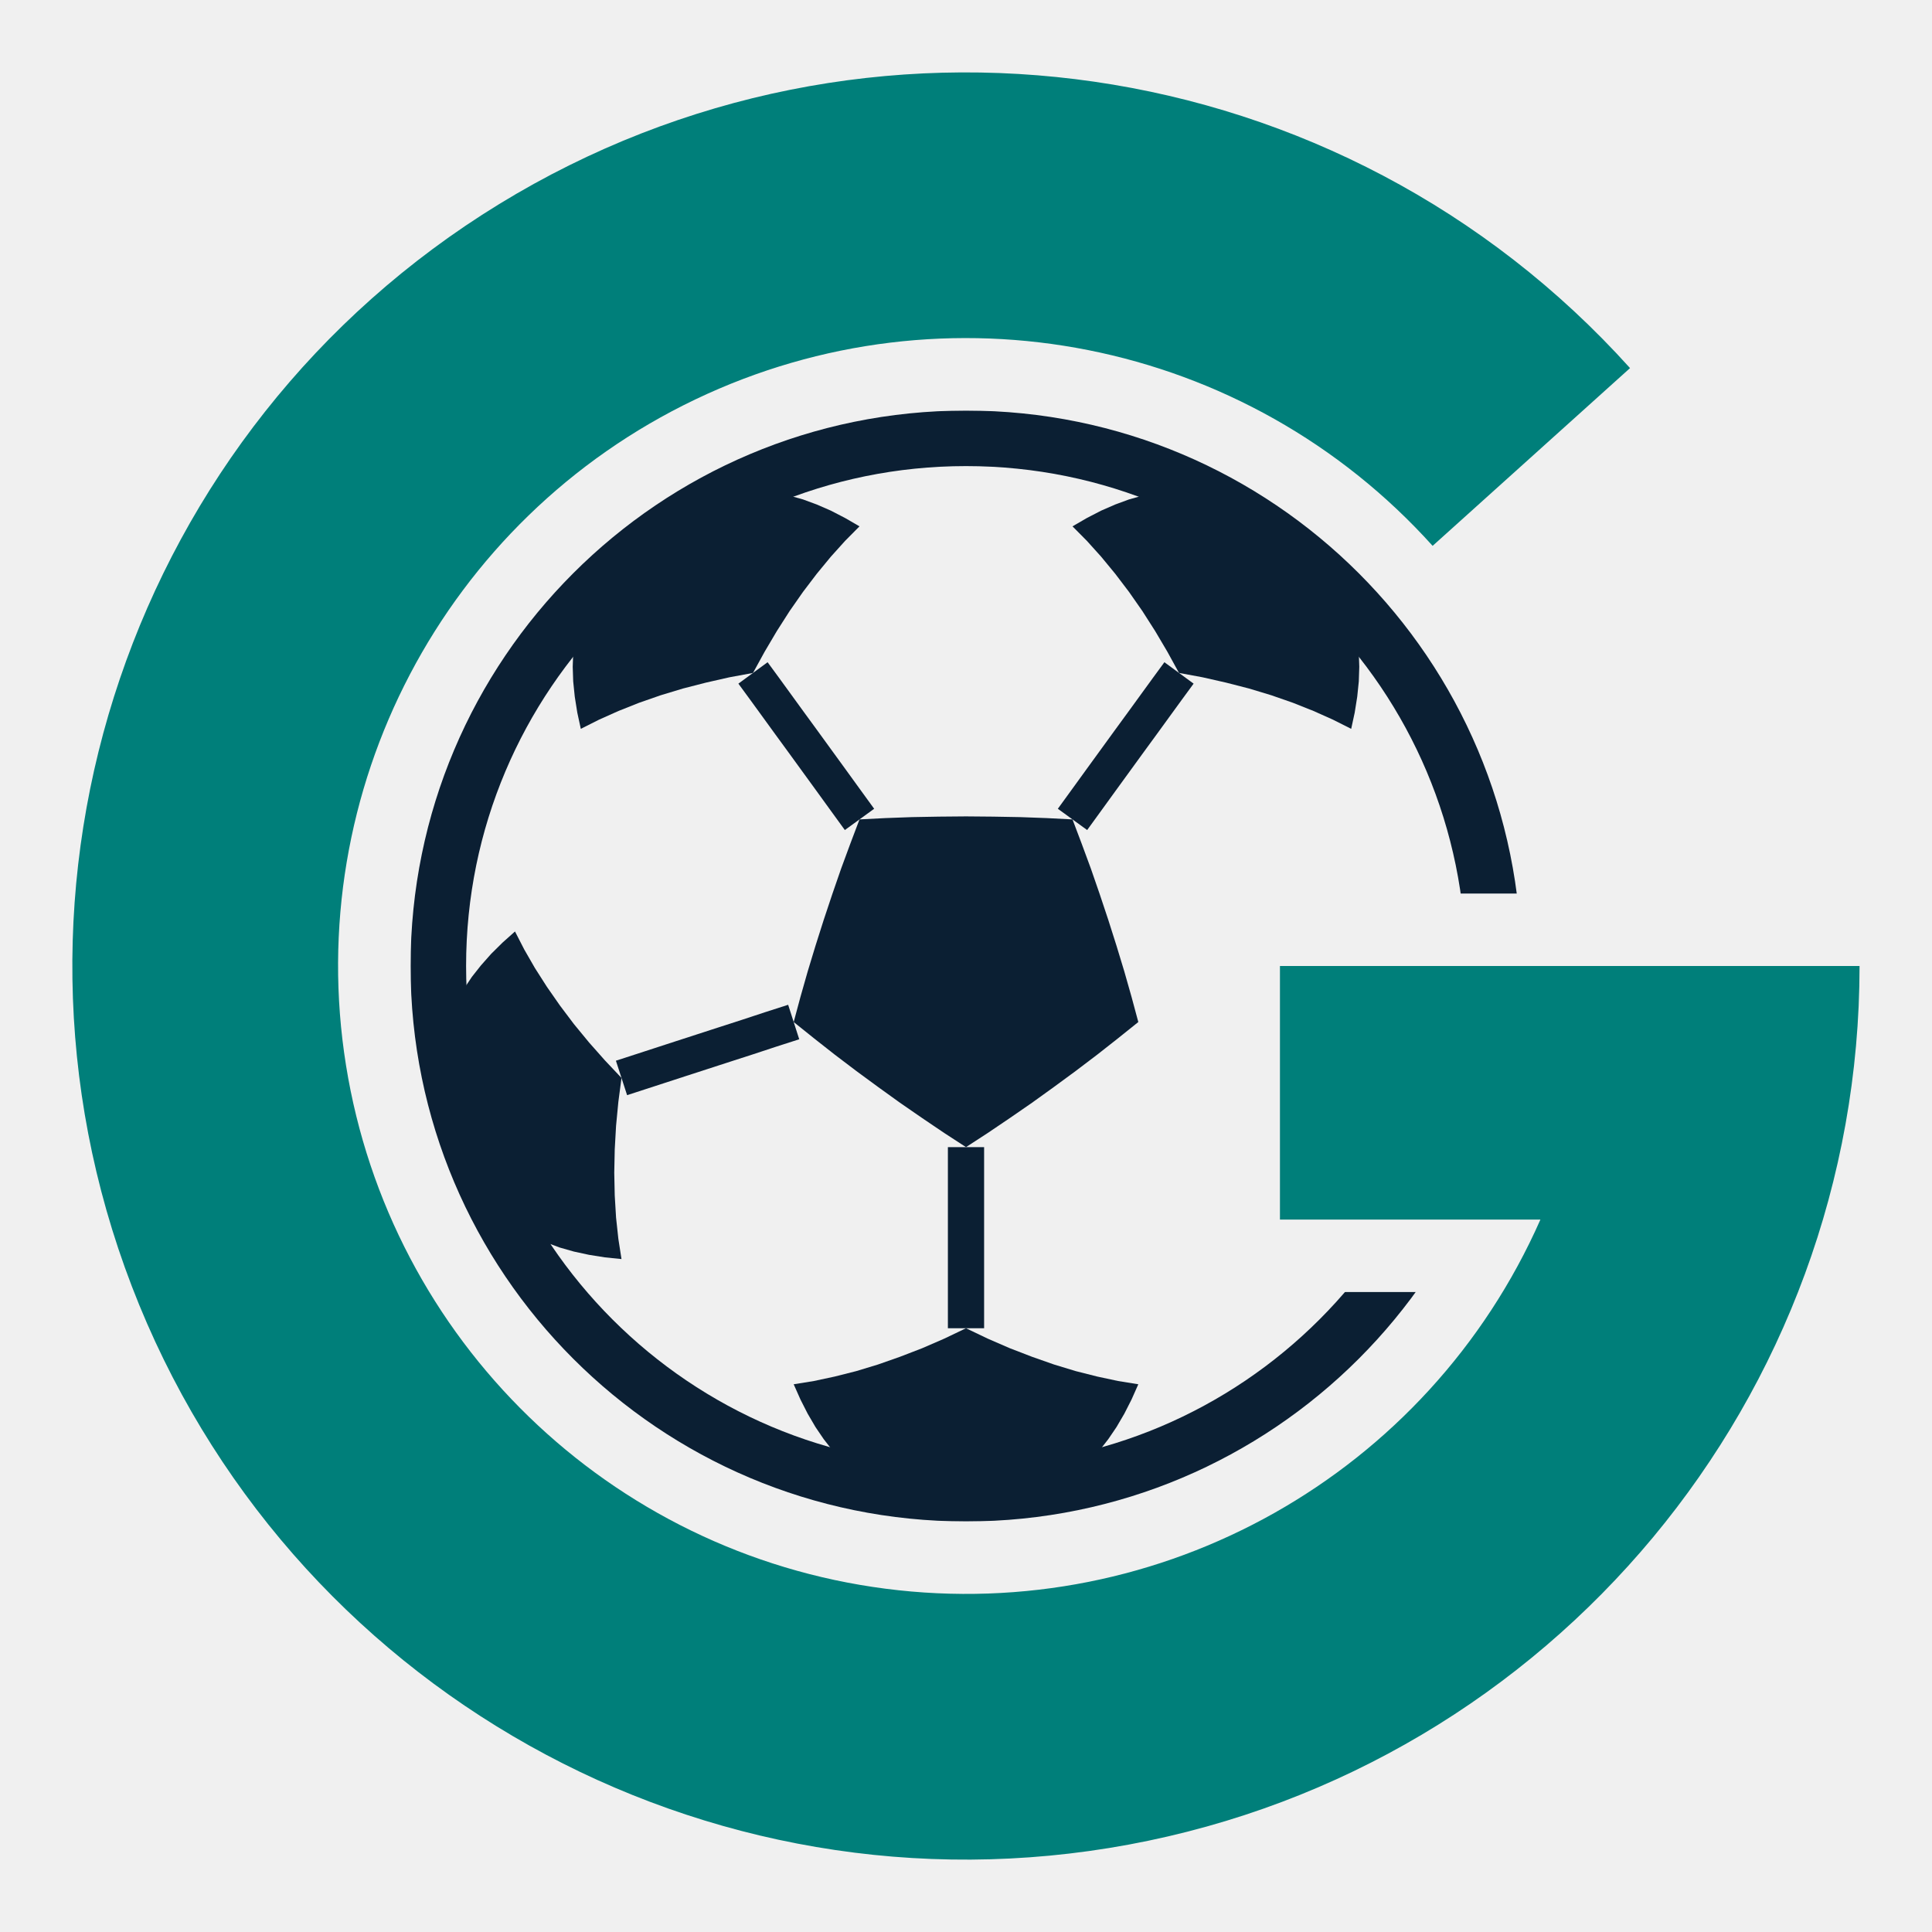
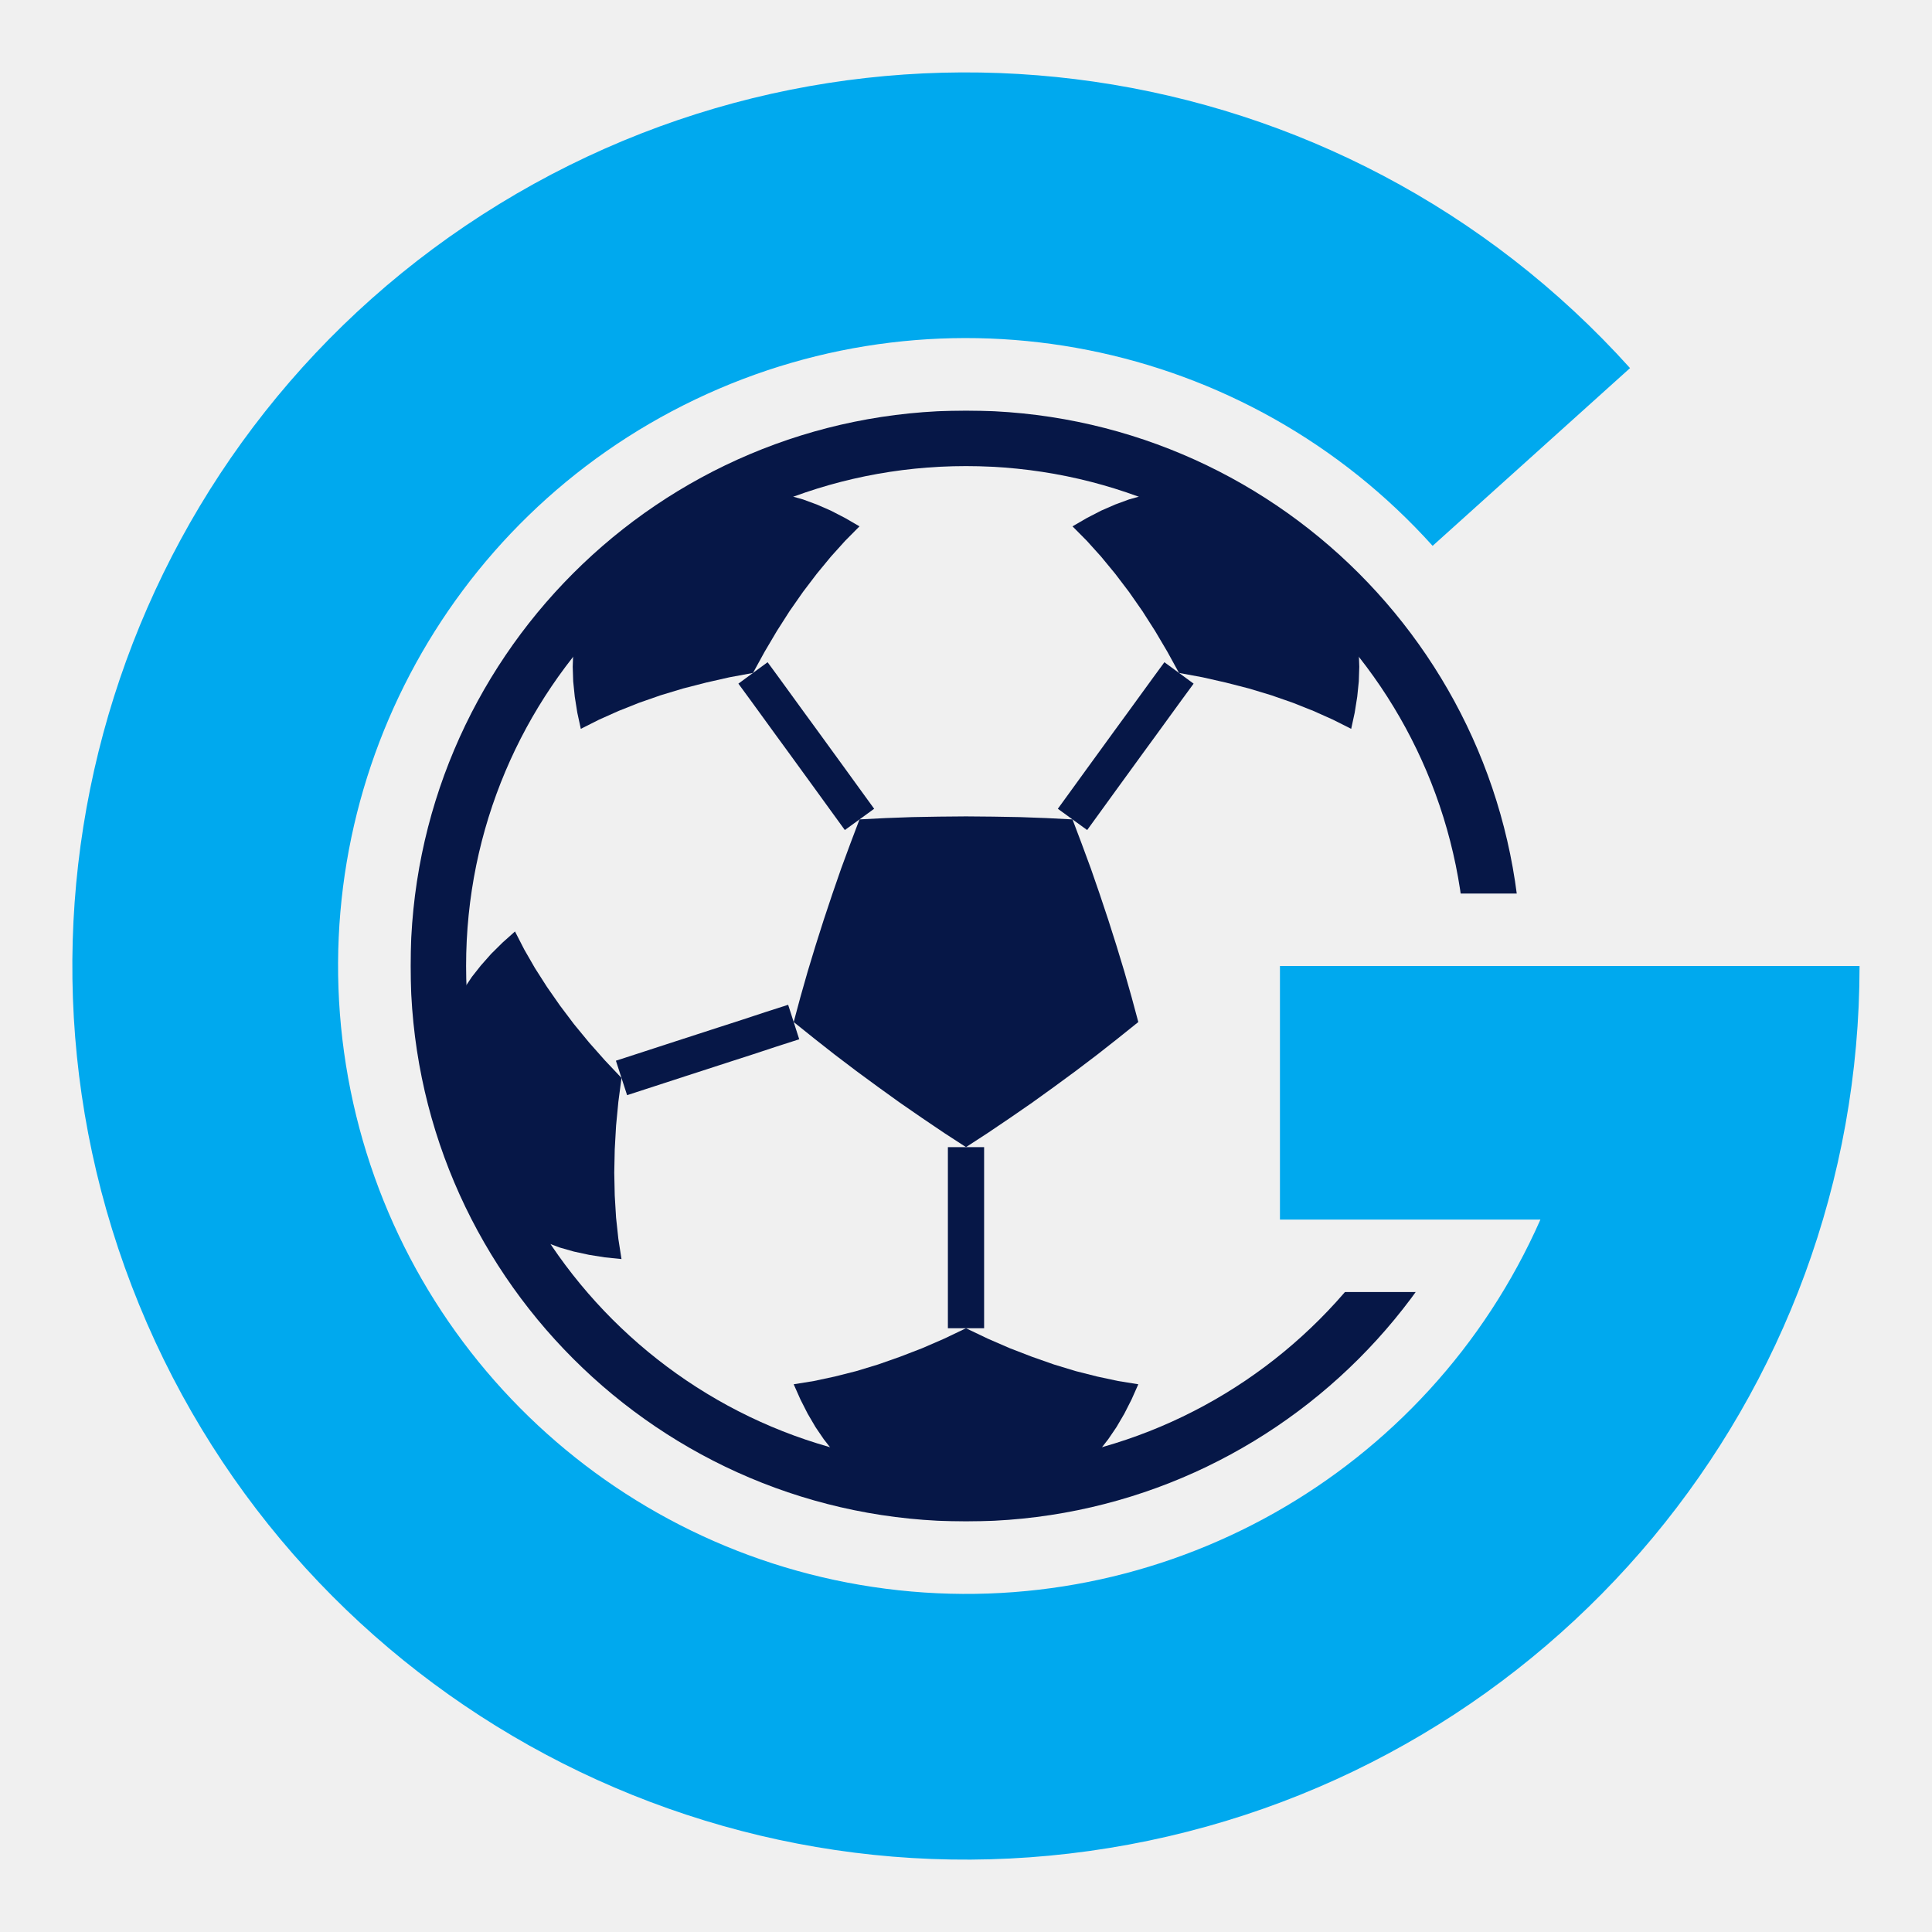
<svg xmlns="http://www.w3.org/2000/svg" width="160" height="160" viewBox="0 0 160 160" role="img" aria-label="Goal Hint mark">
-   <path d="M134.993 30.484A74 74 0 1 0 154 80H106V101H127.571A52 52 0 1 1 118.644 45.205Z" fill="#007F7A" />
+   <path d="M134.993 30.484A74 74 0 1 0 154 80H106V101H127.571A52 52 0 1 1 118.644 45.205Z" fill="#00A9EE" />
  <mask id="goal-hint-ball-2" maskUnits="userSpaceOnUse" x="0" y="0" width="160" height="160">
    <circle cx="80" cy="80" r="43.7" fill="none" stroke="white" stroke-width="4.6" />
    <path d="M65.73 84.64L66.29 82.56L66.89 80.45L67.54 78.31L68.22 76.17L68.93 74.04L69.66 71.93L70.42 69.87L71.18 67.86L73.33 67.75L75.52 67.67L77.75 67.63L80 67.61L82.25 67.63L84.48 67.67L86.67 67.75L88.82 67.86L89.58 69.87L90.34 71.93L91.07 74.04L91.78 76.17L92.46 78.31L93.11 80.45L93.71 82.56L94.27 84.64L92.6 85.98L90.87 87.34L89.09 88.69L87.28 90.02L85.46 91.33L83.62 92.6L81.8 93.83L80 95L78.2 93.83L76.38 92.6L74.54 91.33L72.72 90.02L70.91 88.69L69.13 87.34L67.4 85.98ZM48.1 51.09L49.61 49.52L51.22 48.01L52.93 46.56L54.71 45.19L56.56 43.92L58.47 42.74L60.41 41.68L62.36 40.73L63.32 40.73L64.33 40.84L65.39 41.05L66.5 41.36L67.64 41.78L68.81 42.29L69.99 42.9L71.18 43.59L69.99 44.79L68.81 46.1L67.64 47.52L66.5 49.02L65.39 50.61L64.33 52.27L63.32 53.98L62.36 55.73L60.41 56.09L58.47 56.53L56.56 57.02L54.71 57.58L52.93 58.2L51.22 58.88L49.61 59.6L48.1 60.36L47.81 59.02L47.6 57.7L47.47 56.43L47.43 55.22L47.47 54.07L47.6 52.99L47.81 52ZM42.65 101.41L41.62 99.49L40.68 97.48L39.83 95.42L39.08 93.3L38.44 91.14L37.91 88.97L37.5 86.79L37.2 84.64L37.5 83.73L37.91 82.8L38.44 81.86L39.08 80.9L39.83 79.95L40.68 78.99L41.62 78.06L42.65 77.14L43.42 78.64L44.3 80.17L45.29 81.72L46.37 83.27L47.53 84.81L48.78 86.33L50.1 87.82L51.47 89.27L51.21 91.25L51.02 93.23L50.91 95.19L50.87 97.12L50.91 99.01L51.02 100.84L51.21 102.6L51.47 104.27L50.1 104.13L48.78 103.92L47.53 103.65L46.37 103.32L45.29 102.92L44.3 102.47L43.42 101.96ZM97.64 40.73L99.59 41.68L101.53 42.74L103.44 43.92L105.29 45.19L107.07 46.56L108.78 48.01L110.39 49.52L111.9 51.09L112.19 52L112.4 52.99L112.53 54.07L112.57 55.22L112.53 56.43L112.4 57.7L112.19 59.02L111.9 60.36L110.39 59.6L108.78 58.88L107.07 58.2L105.29 57.58L103.44 57.02L101.53 56.53L99.59 56.09L97.64 55.73L96.68 53.98L95.67 52.27L94.61 50.61L93.5 49.02L92.36 47.52L91.19 46.1L90.01 44.79L88.82 43.59L90.01 42.9L91.19 42.29L92.36 41.78L93.5 41.36L94.61 41.05L95.67 40.84L96.68 40.73ZM122.8 84.64L122.5 86.79L122.09 88.97L121.56 91.14L120.92 93.3L120.17 95.42L119.32 97.48L118.38 99.49L117.35 101.41L116.58 101.96L115.7 102.47L114.71 102.92L113.63 103.32L112.47 103.65L111.22 103.92L109.9 104.13L108.53 104.27L108.79 102.6L108.98 100.84L109.09 99.01L109.13 97.12L109.09 95.19L108.98 93.23L108.79 91.25L108.53 89.27L109.9 87.82L111.22 86.33L112.47 84.81L113.63 83.27L114.71 81.72L115.7 80.17L116.58 78.64L117.35 77.14L118.38 78.06L119.32 78.99L120.17 79.95L120.92 80.9L121.56 81.86L122.09 82.8L122.5 83.73ZM88.82 122.14L86.67 122.52L84.48 122.8L82.25 122.97L80 123.02L77.75 122.97L75.52 122.8L73.33 122.52L71.18 122.14L70.42 121.57L69.66 120.89L68.93 120.1L68.22 119.19L67.54 118.19L66.89 117.08L66.29 115.9L65.73 114.64L67.4 114.37L69.13 114L70.91 113.55L72.72 113L74.54 112.36L76.38 111.65L78.2 110.86L80 110L81.8 110.86L83.62 111.65L85.46 112.36L87.28 113L89.09 113.55L90.87 114L92.6 114.37L94.27 114.64L93.71 115.9L93.11 117.08L92.46 118.19L91.78 119.19L91.07 120.1L90.34 120.89L89.58 121.57Z" fill="white" />
    <path d="M71.18 67.86L69.99 66.22L68.81 64.59L67.64 62.98L66.5 61.41L65.39 59.89L64.33 58.43L63.32 57.04L62.36 55.73M65.73 84.64L63.8 85.26L61.89 85.89L60 86.5L58.15 87.1L56.36 87.68L54.64 88.24L53.01 88.77L51.47 89.27M88.82 67.86L90.01 66.22L91.19 64.59L92.36 62.98L93.5 61.41L94.61 59.89L95.67 58.43L96.68 57.04L97.64 55.73M80 95L80 97.03L80 99.04L80 101.03L80 102.97L80 104.86L80 106.66L80 108.38L80 110" fill="none" stroke="white" stroke-width="3" />
    <rect x="100" y="74" width="60" height="33" fill="black" />
  </mask>
-   <rect x="34" y="34" width="92" height="92" fill="#0B1F33" mask="url(#goal-hint-ball-2)" />
+   <rect x="34" y="34" width="92" height="92" fill="#061747" mask="url(#goal-hint-ball-2)" />
</svg>
